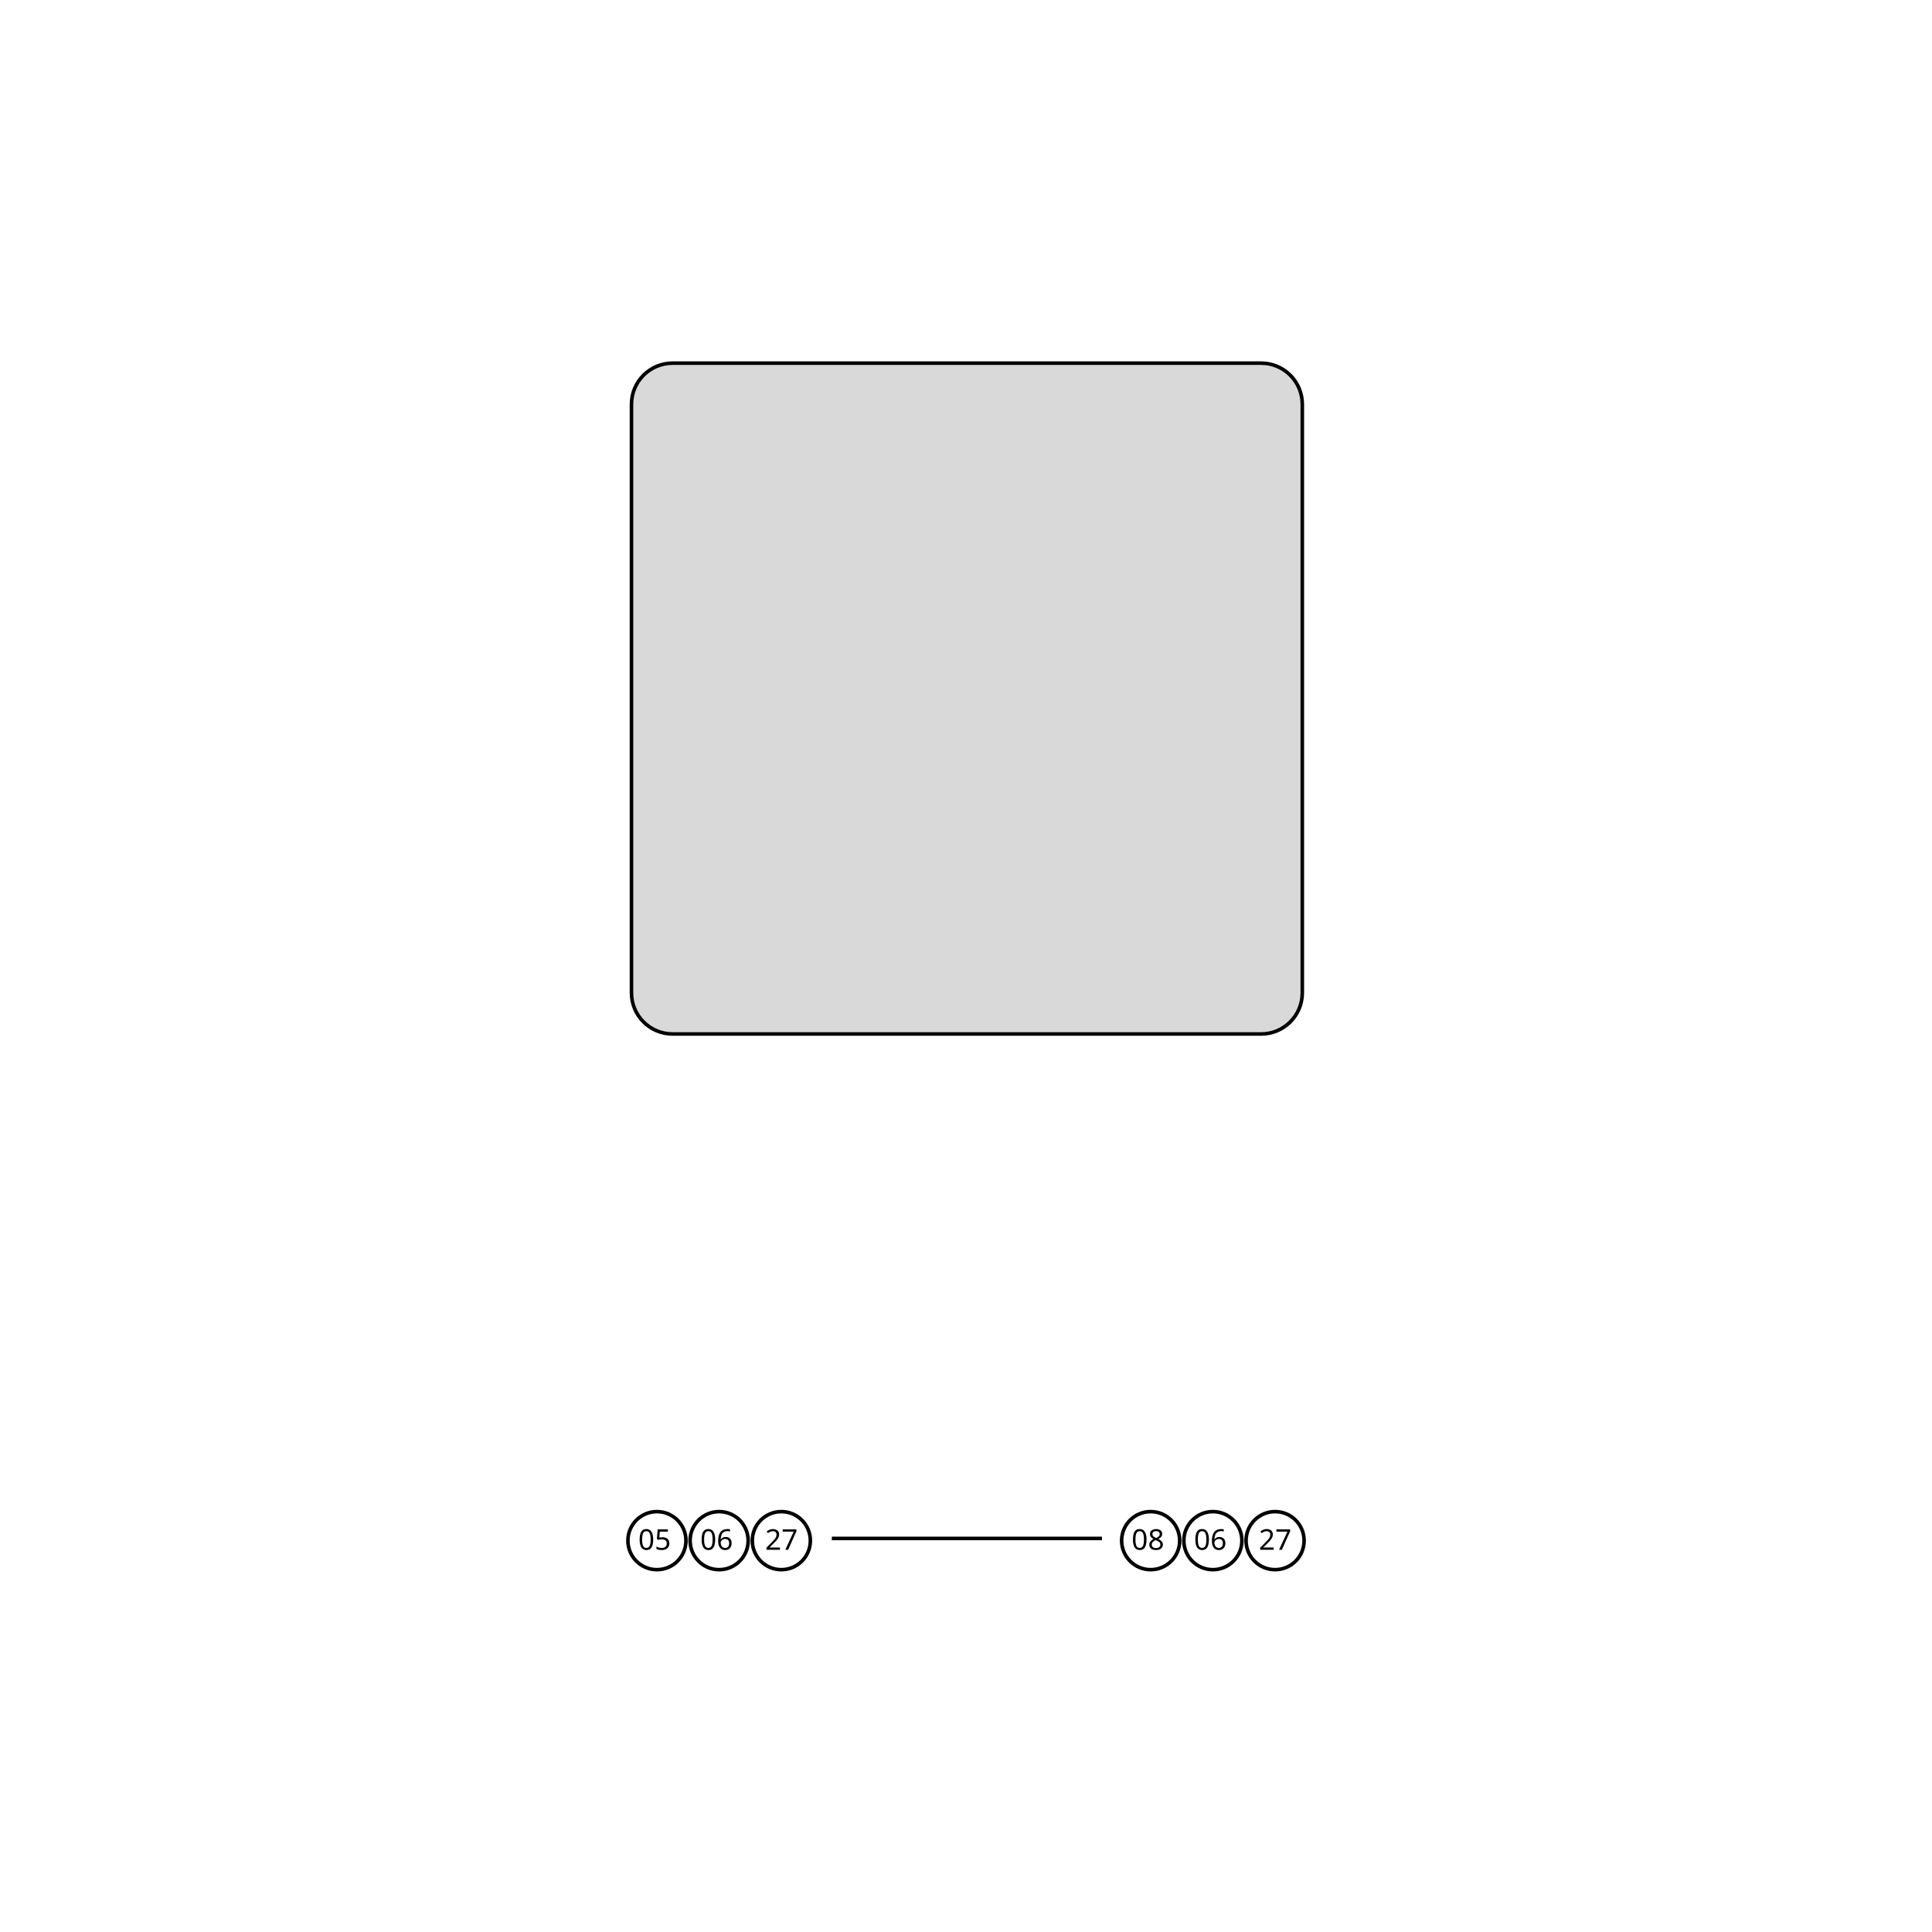
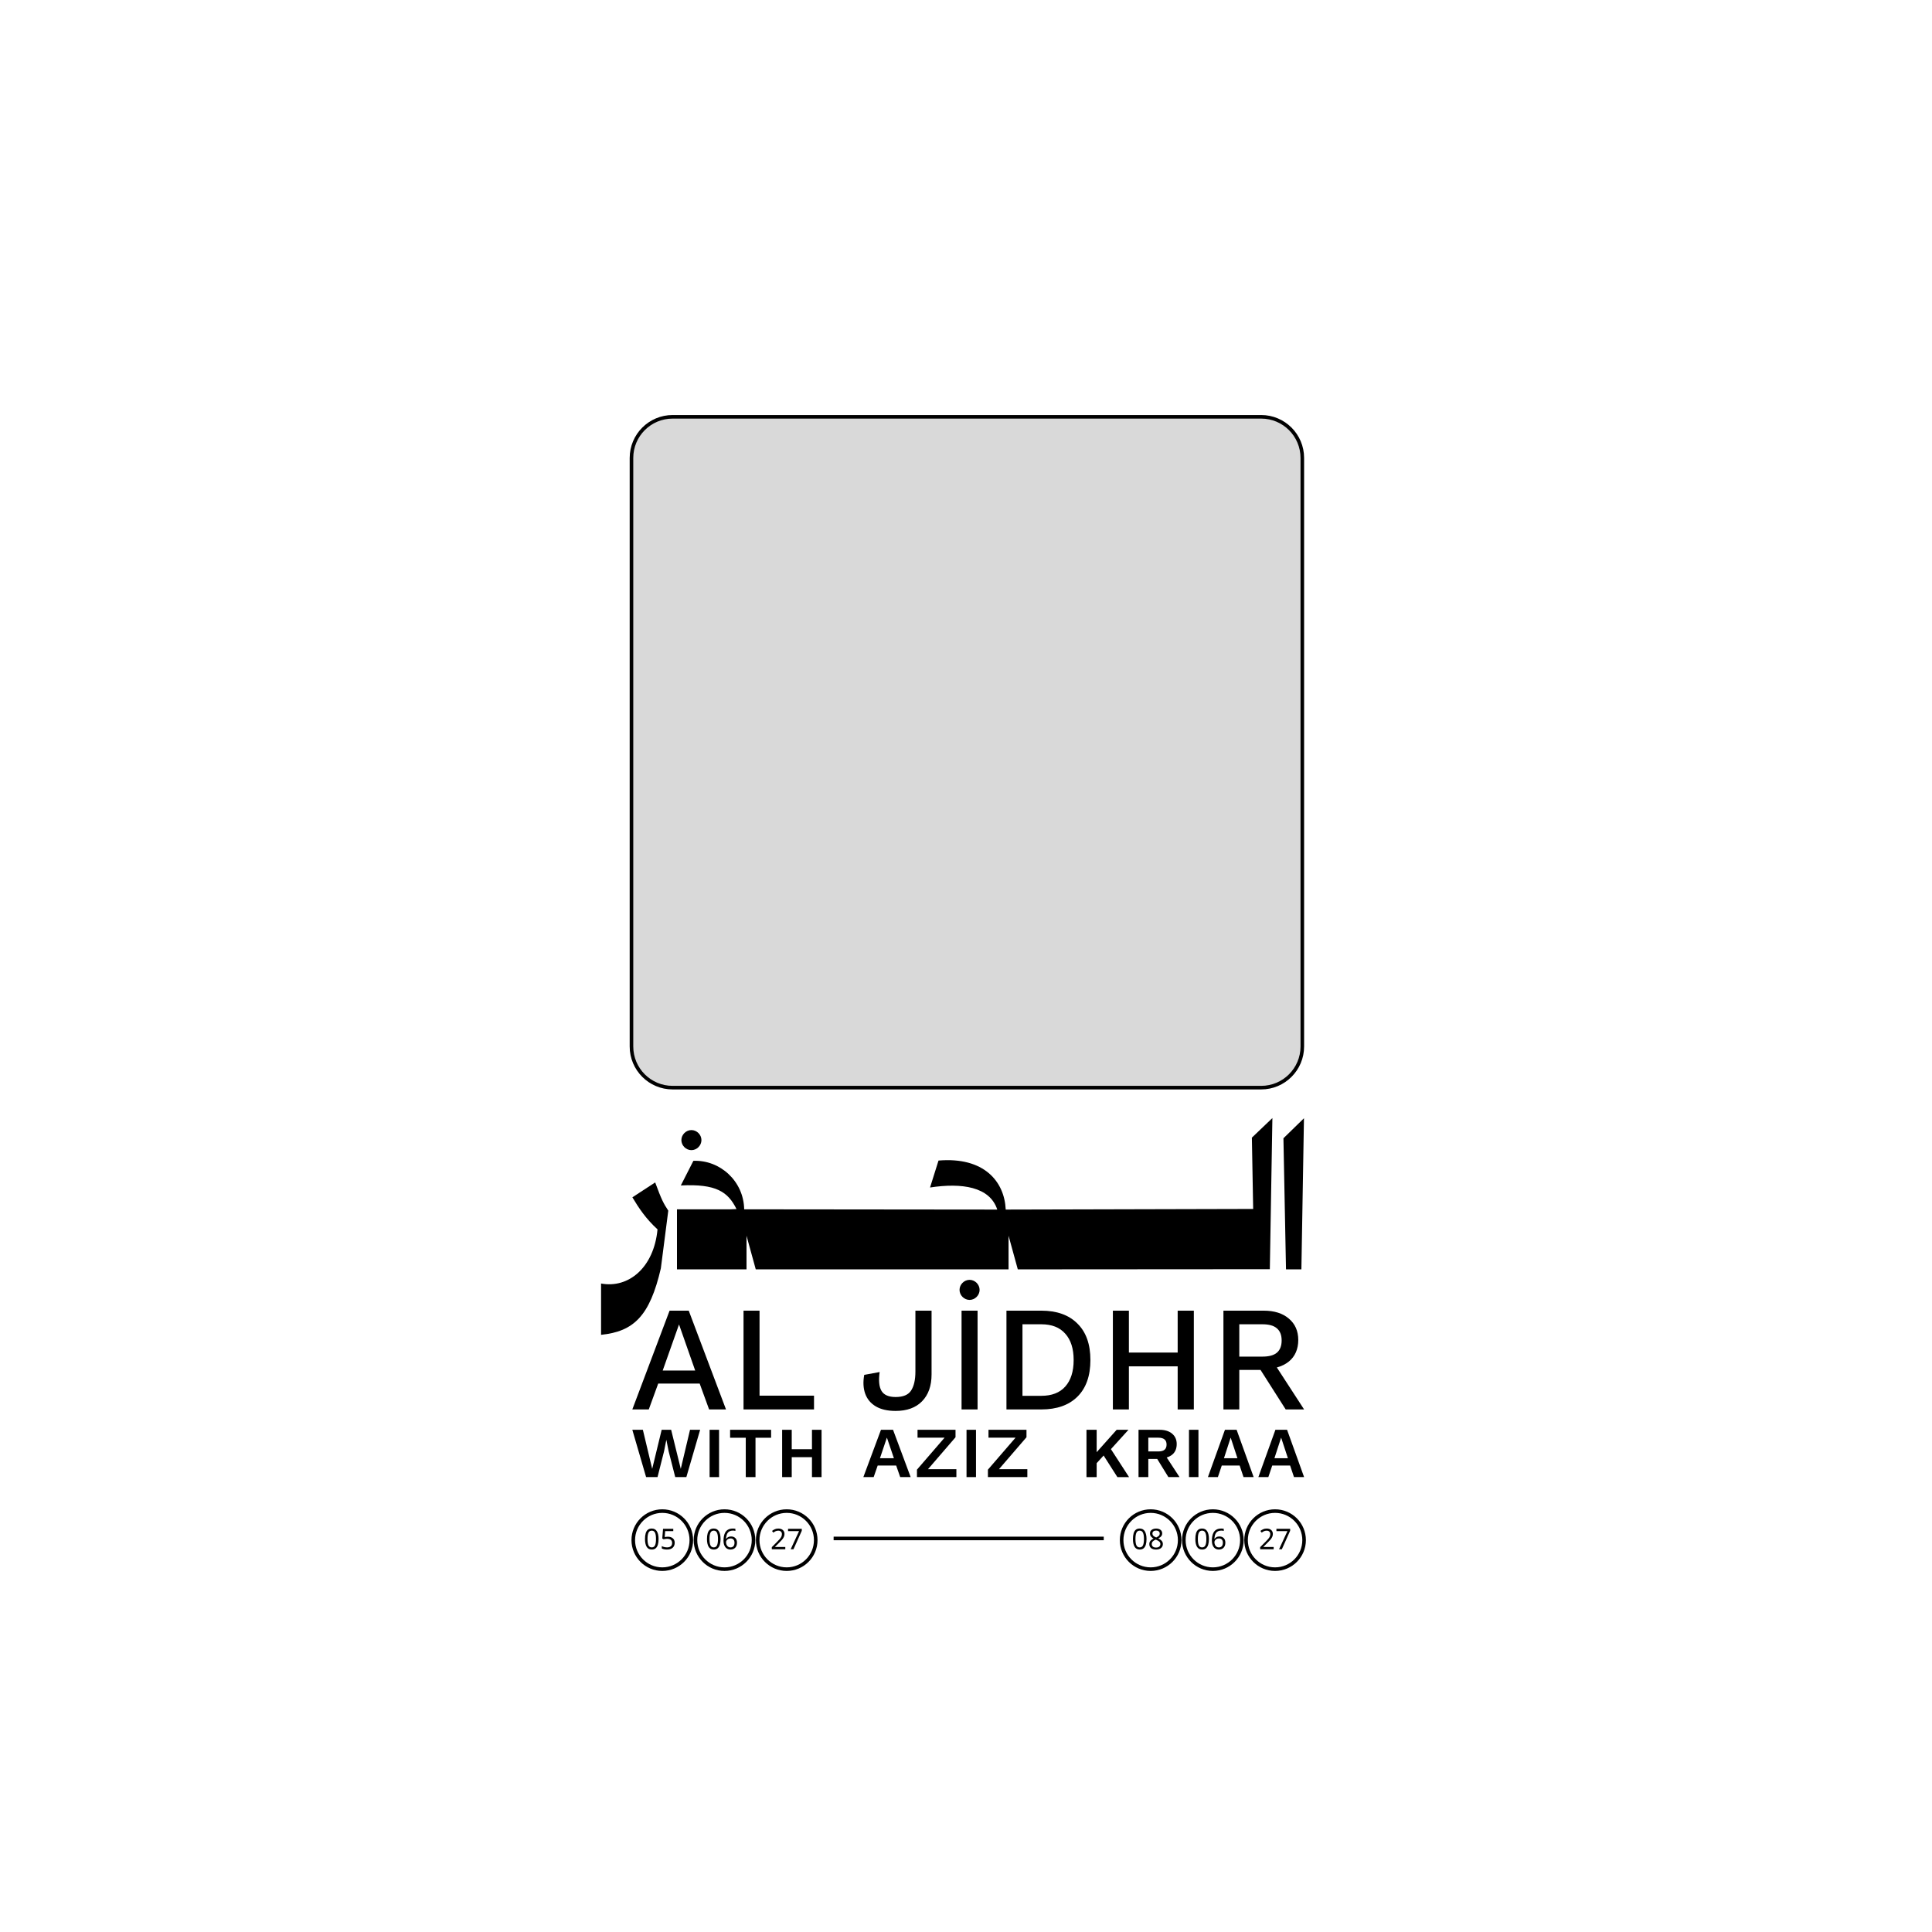
<svg xmlns="http://www.w3.org/2000/svg" width="1080" height="1080" viewBox="0 0 1080 1080" fill="none">
  <g id="date_layout_1_square_shape">
    <rect width="1080" height="1080" fill="white" />
-     <g id="Group 2147202774">
-       <rect id="image-region" x="353" y="203" width="375" height="375" rx="23" fill="#D9D9D9" stroke="black" stroke-width="2" />
-       <g id="Group 72">
- </g>
+     <g id="Frame 2147203045">
+       <g id="Frame 2147203044">
+         <rect id="image-region" x="353" y="233" width="375" height="375" rx="23" fill="#D9D9D9" stroke="black" stroke-width="2" />
+         <g id="Group 2147202763">
+           <path id="Vector" d="M613.041 811.787L624.222 799.264H630.82L621.016 810.078L631.146 825.711H624.629L616.93 813.641L613.041 817.927V825.711H607.348V799.264H613.041V811.787ZM648.141 799.264C651.141 799.264 653.503 799.983 655.216 801.425C656.93 802.867 657.789 804.807 657.789 807.234C657.789 809.827 656.93 811.817 655.216 813.204C654.367 813.882 653.357 814.39 652.196 814.731L659.362 825.706H653.131L646.9 815.57H641.91V825.706H636.443V799.259H648.146L648.141 799.264ZM669.94 825.706H664.648V799.259H669.94V825.706ZM700.789 825.706H695.14L692.97 819.254H682.975L680.804 825.706H675.231L684.754 799.259H691.276L700.799 825.706H700.789ZM728.999 825.706H723.351L721.18 819.254H711.185L709.01 825.706H703.437L712.959 799.259H719.477L728.999 825.706ZM684.196 815.168H691.744L687.95 803.631L684.196 815.168ZM712.407 815.168H719.954L716.16 803.631L712.407 815.168ZM641.91 811.364H647.498C649.051 811.364 650.206 811.058 650.955 810.445C651.734 809.802 652.121 808.827 652.121 807.52C652.121 806.214 651.734 805.249 650.955 804.636C650.206 803.998 649.051 803.676 647.498 803.676H641.91V811.369V811.364Z" fill="black" />
+           <path id="Vector_2" d="M573.811 803.43L558.41 821.299H574.294V825.706H552.254V821.54L567.691 803.671H552.575V799.264H573.811V803.43Z" fill="black" />
+           <path id="Vector_3" d="M545.585 799.264V825.711H540.294V799.264H545.585Z" fill="black" />
+           <path id="Vector_4" d="M534.142 803.43L518.741 821.299H534.625V825.706H512.585V821.54L528.022 803.671H512.907V799.264H534.142V803.43Z" fill="black" />
+           <path id="Vector_5" d="M509.062 825.706H503.218L500.972 819.254H490.63L488.384 825.706H482.62L492.469 799.259H499.213L509.062 825.706ZM491.896 815.168H499.705L495.781 803.631L491.896 815.168Z" fill="black" />
+           <path id="Union" d="M442.582 810.124H453.894V799.264H459.255V825.711H453.894V814.57H442.582V825.711H437.22V799.264H442.582V810.124Z" fill="black" />
+           <path id="Vector_6" d="M431.049 799.264V803.711H422.331V825.711H416.889V803.711H408.13V799.264H431.049Z" fill="black" />
+           <path id="Vector_7" d="M401.959 799.264V825.711H396.668V799.264H401.959Z" fill="black" />
+           <path id="Vector_8" d="M361.175 825.706L353.472 799.259H359.366L364.582 821.098L369.878 799.259H375.175L380.552 821.098L385.728 799.259H391.381L383.677 825.706H377.461L373.773 811.279L372.532 805.028H372.451L371.21 811.279L367.562 825.706H361.185H361.175Z" fill="black" />
+           <path id="Vector_9" d="M706.412 732.667C712.322 732.667 717.01 734.144 720.468 737.099C723.98 740.054 725.739 744.044 725.739 749.064C725.739 754.084 723.98 758.265 720.468 761.109C718.593 762.621 716.357 763.722 713.759 764.415L729 787.882H718.709L704.649 765.797H692.774V787.882H683.905V732.667H706.407H706.412ZM692.774 758.35H705.739C709.362 758.35 712.041 757.626 713.769 756.174C715.553 754.667 716.448 752.38 716.448 749.315C716.448 746.25 715.553 744.044 713.769 742.536C712.041 741.029 709.362 740.28 705.739 740.28H692.774V758.35Z" fill="black" />
+           <path id="Vector_10" d="M631.056 756.094H658.327V732.672H667.362V787.887H658.327V763.797H631.056V787.887H622.106V732.672H631.056V756.094Z" fill="black" />
+           <path id="Vector_11" d="M582.106 732.667C590.75 732.667 597.473 735.064 602.267 739.863C607.116 744.602 609.543 751.405 609.543 760.275C609.543 769.144 607.116 775.973 602.267 780.772C597.468 785.511 590.75 787.882 582.106 787.882H562.614V732.667H582.106ZM582.106 780.269C587.961 780.269 592.423 778.541 595.493 775.084C598.619 771.571 600.177 766.631 600.177 760.275C600.177 753.918 598.614 749.008 595.493 745.551C592.428 742.039 587.966 740.28 582.106 740.28H571.564V780.269H582.106Z" fill="black" />
+           <path id="Vector_12" d="M546.469 732.667V787.882H537.52V732.667H546.469Z" fill="black" />
+           <path id="Vector_13" d="M520.75 732.667V768.305C520.75 774.717 518.967 779.737 515.399 783.365C511.886 786.933 506.977 788.716 500.675 788.716C496.158 788.716 492.474 787.877 489.63 786.209C486.786 784.536 484.806 782.194 483.691 779.184C482.575 776.119 482.379 772.576 483.108 768.561L491.726 766.973C491.057 771.772 491.419 775.31 492.811 777.596C494.203 779.827 496.826 780.943 500.675 780.943C504.856 780.943 507.731 779.742 509.293 777.345C510.911 774.893 511.72 771.32 511.72 766.636V732.672H520.755L520.75 732.667Z" fill="black" />
+           <path id="Vector_14" d="M424.587 780.184H455.039V787.882H415.638V732.667H424.587V780.184Z" fill="black" />
+           <path id="Vector_15" d="M405.843 787.882H396.391L391.119 773.41H367.944L362.673 787.882H353.472L374.301 732.667H385.009L405.838 787.882H405.843ZM370.456 766.134H388.612L379.577 740.37L370.456 766.134Z" fill="black" />
+           <path id="Vector_16" d="M541.997 715.441C538.967 715.441 536.389 718.024 536.389 721.049C536.389 724.074 538.972 726.657 541.997 726.657C545.022 726.657 547.605 724.074 547.605 721.049C547.605 718.024 545.022 715.441 541.997 715.441Z" fill="black" />
+           <path id="Vector_17" d="M717.447 636.301L718.884 709.582H727.487L728.924 625.111L717.447 636.301Z" fill="black" />
+           <path id="Vector_18" d="M700.527 675.828L700.502 675.813L562.207 676.16C561.489 660.386 550.021 646.613 524.635 648.758L519.901 663.819C537.68 661.095 553.318 663.381 557.473 676.16L416.003 676.014C415.717 660.241 402.526 648.331 387.606 648.909L380.586 662.683C400.385 661.678 406.968 666.271 411.707 675.874L408.229 676.019H378.431V709.577H417.305V690.783L422.475 709.577H563.79V690.783L568.956 709.577L709.843 709.481L711.275 625L699.808 635.945L700.527 675.818V675.828Z" fill="black" />
+           <path id="Vector_19" d="M386.502 642.935C389.533 642.935 392.11 640.352 392.11 637.327C392.11 634.302 389.528 631.719 386.502 631.719C383.477 631.719 380.895 634.302 380.895 637.327C380.895 640.352 383.477 642.935 386.502 642.935Z" fill="black" />
+           <path id="Vector_20" d="M353.507 669.306C357.09 675.321 361.11 681.341 367.557 687.225C365.557 708.587 351.347 720.361 336 717.491V746.174C354.357 744.305 363.251 735.567 369.417 709.029L373.572 676.758C370.849 672.603 369.839 670.738 366.251 660.985L353.502 669.306H353.507Z" fill="black" />
+         </g>
+       </g>
      <g id="Group 73">
        <g id="date-end">
          <g id="Frame 22">
-             <rect x="627" y="845" width="32.455" height="32.455" rx="16.227" stroke="black" stroke-width="2" />
+             <rect x="627" y="844.711" width="32.455" height="32.455" rx="16.227" stroke="black" stroke-width="2" />
            <text id="08" fill="black" style="white-space: pre" xml:space="preserve" font-family="GT Pressura Trial VF" font-size="16" font-weight="500" letter-spacing="0em">
-               <tspan x="632.54" y="866.335">08</tspan>
+               <tspan x="632.54" y="866.046">08</tspan>
            </text>
          </g>
          <g id="Frame 23">
-             <rect x="661.772" y="845" width="32.455" height="32.455" rx="16.227" stroke="black" stroke-width="2" />
+             <rect x="661.772" y="844.711" width="32.455" height="32.455" rx="16.227" stroke="black" stroke-width="2" />
            <text id="06" fill="black" style="white-space: pre" xml:space="preserve" font-family="GT Pressura Trial VF" font-size="16" font-weight="500" letter-spacing="0em">
-               <tspan x="667.422" y="866.335">06</tspan>
+               <tspan x="667.422" y="866.046">06</tspan>
            </text>
          </g>
          <g id="Frame 24">
-             <rect x="696.546" y="845" width="32.455" height="32.455" rx="16.227" stroke="black" stroke-width="2" />
+             <rect x="696.546" y="844.711" width="32.455" height="32.455" rx="16.227" stroke="black" stroke-width="2" />
            <text id="27" fill="black" style="white-space: pre" xml:space="preserve" font-family="GT Pressura Trial VF" font-size="16" font-weight="500" letter-spacing="0em">
-               <tspan x="703.672" y="866.335">27</tspan>
+               <tspan x="703.672" y="866.046">27</tspan>
            </text>
          </g>
        </g>
        <g id="date-start">
          <g id="Frame 22_2">
-             <rect x="351" y="845" width="32.455" height="32.455" rx="16.227" stroke="black" stroke-width="2" />
+             <rect x="354" y="844.711" width="32.455" height="32.455" rx="16.227" stroke="black" stroke-width="2" />
            <text id="05" fill="black" style="white-space: pre" xml:space="preserve" font-family="GT Pressura Trial VF" font-size="16" font-weight="500" letter-spacing="0em">
-               <tspan x="356.774" y="866.335">05</tspan>
+               <tspan x="359.774" y="866.046">05</tspan>
            </text>
          </g>
          <g id="Frame 23_2">
-             <rect x="385.772" y="845" width="32.455" height="32.455" rx="16.227" stroke="black" stroke-width="2" />
+             <rect x="388.772" y="844.711" width="32.455" height="32.455" rx="16.227" stroke="black" stroke-width="2" />
            <text id="06_2" fill="black" style="white-space: pre" xml:space="preserve" font-family="GT Pressura Trial VF" font-size="16" font-weight="500" letter-spacing="0em">
-               <tspan x="391.422" y="866.335">06</tspan>
+               <tspan x="394.422" y="866.046">06</tspan>
            </text>
          </g>
          <g id="Frame 24_2">
-             <rect x="420.546" y="845" width="32.455" height="32.455" rx="16.227" stroke="black" stroke-width="2" />
+             <rect x="423.546" y="844.711" width="32.455" height="32.455" rx="16.227" stroke="black" stroke-width="2" />
            <text id="27_2" fill="black" style="white-space: pre" xml:space="preserve" font-family="GT Pressura Trial VF" font-size="16" font-weight="500" letter-spacing="0em">
-               <tspan x="427.672" y="866.335">27</tspan>
+               <tspan x="430.672" y="866.046">27</tspan>
            </text>
          </g>
        </g>
-         <line id="Line 5" x1="465" y1="860" x2="616" y2="860" stroke="black" stroke-width="2" />
+         <line id="Line 5" x1="466" y1="860" x2="617" y2="860" stroke="black" stroke-width="2" />
      </g>
    </g>
  </g>
-   <defs>
- </defs>
</svg>
